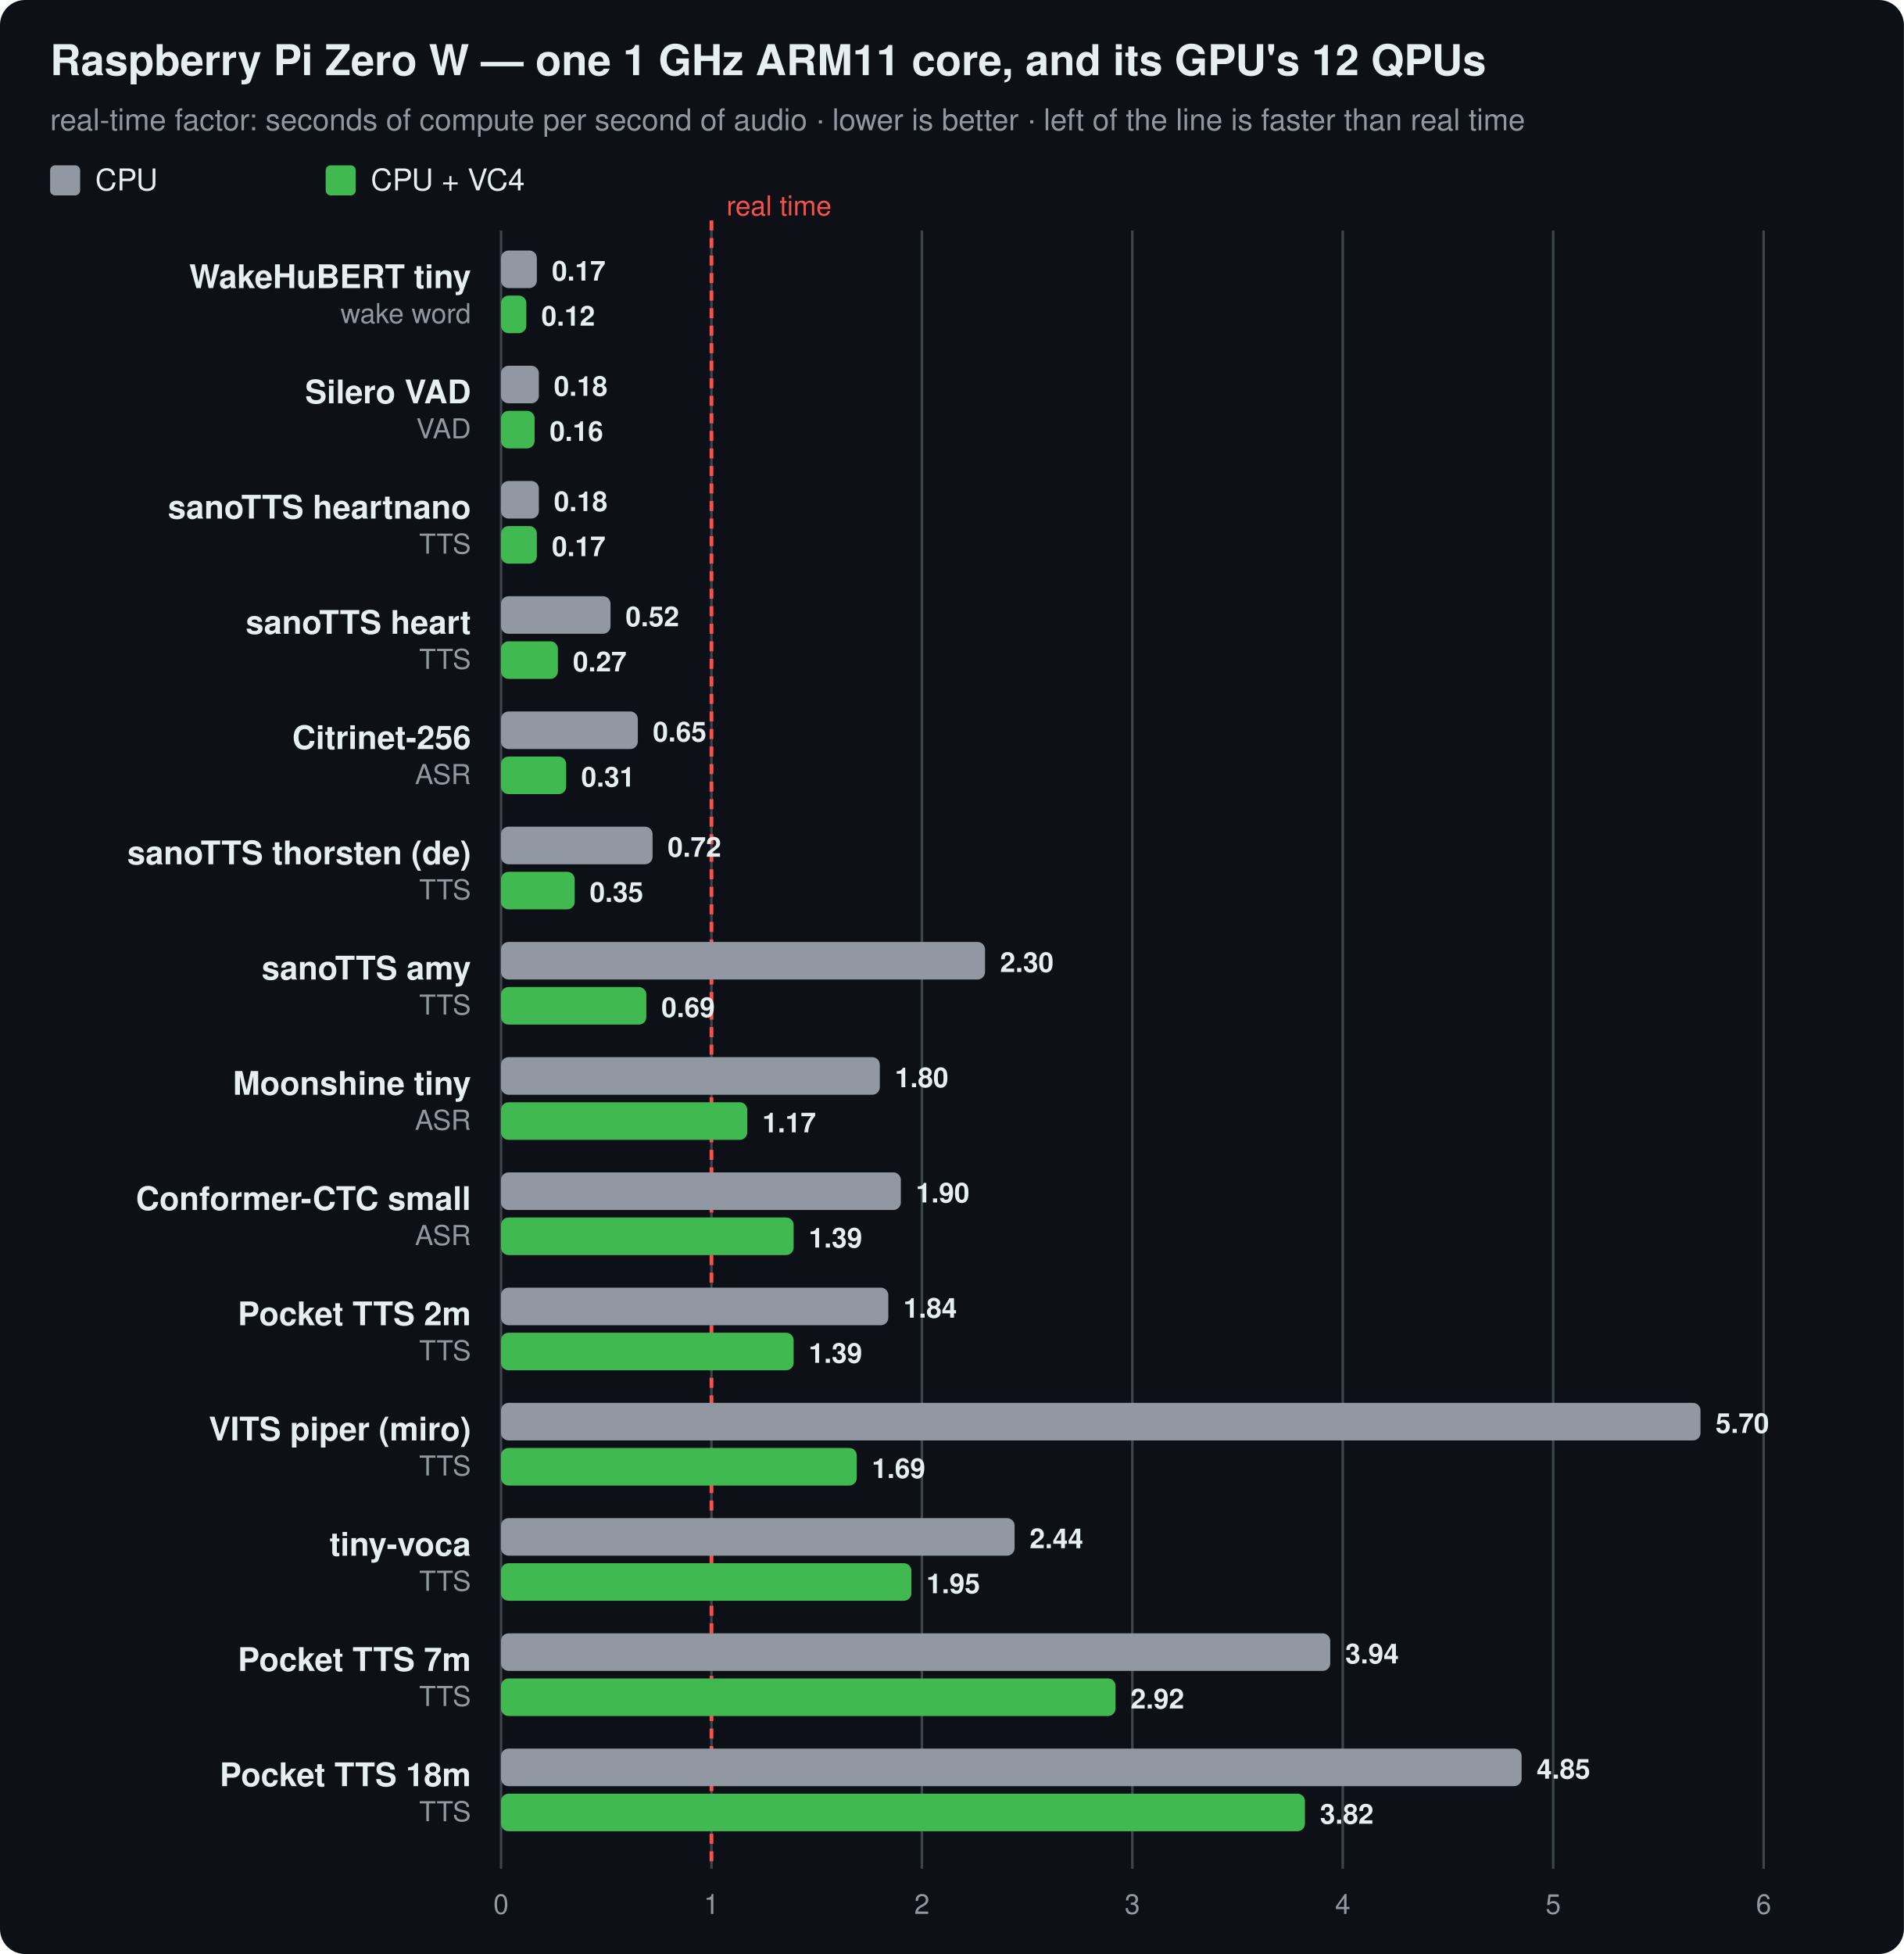
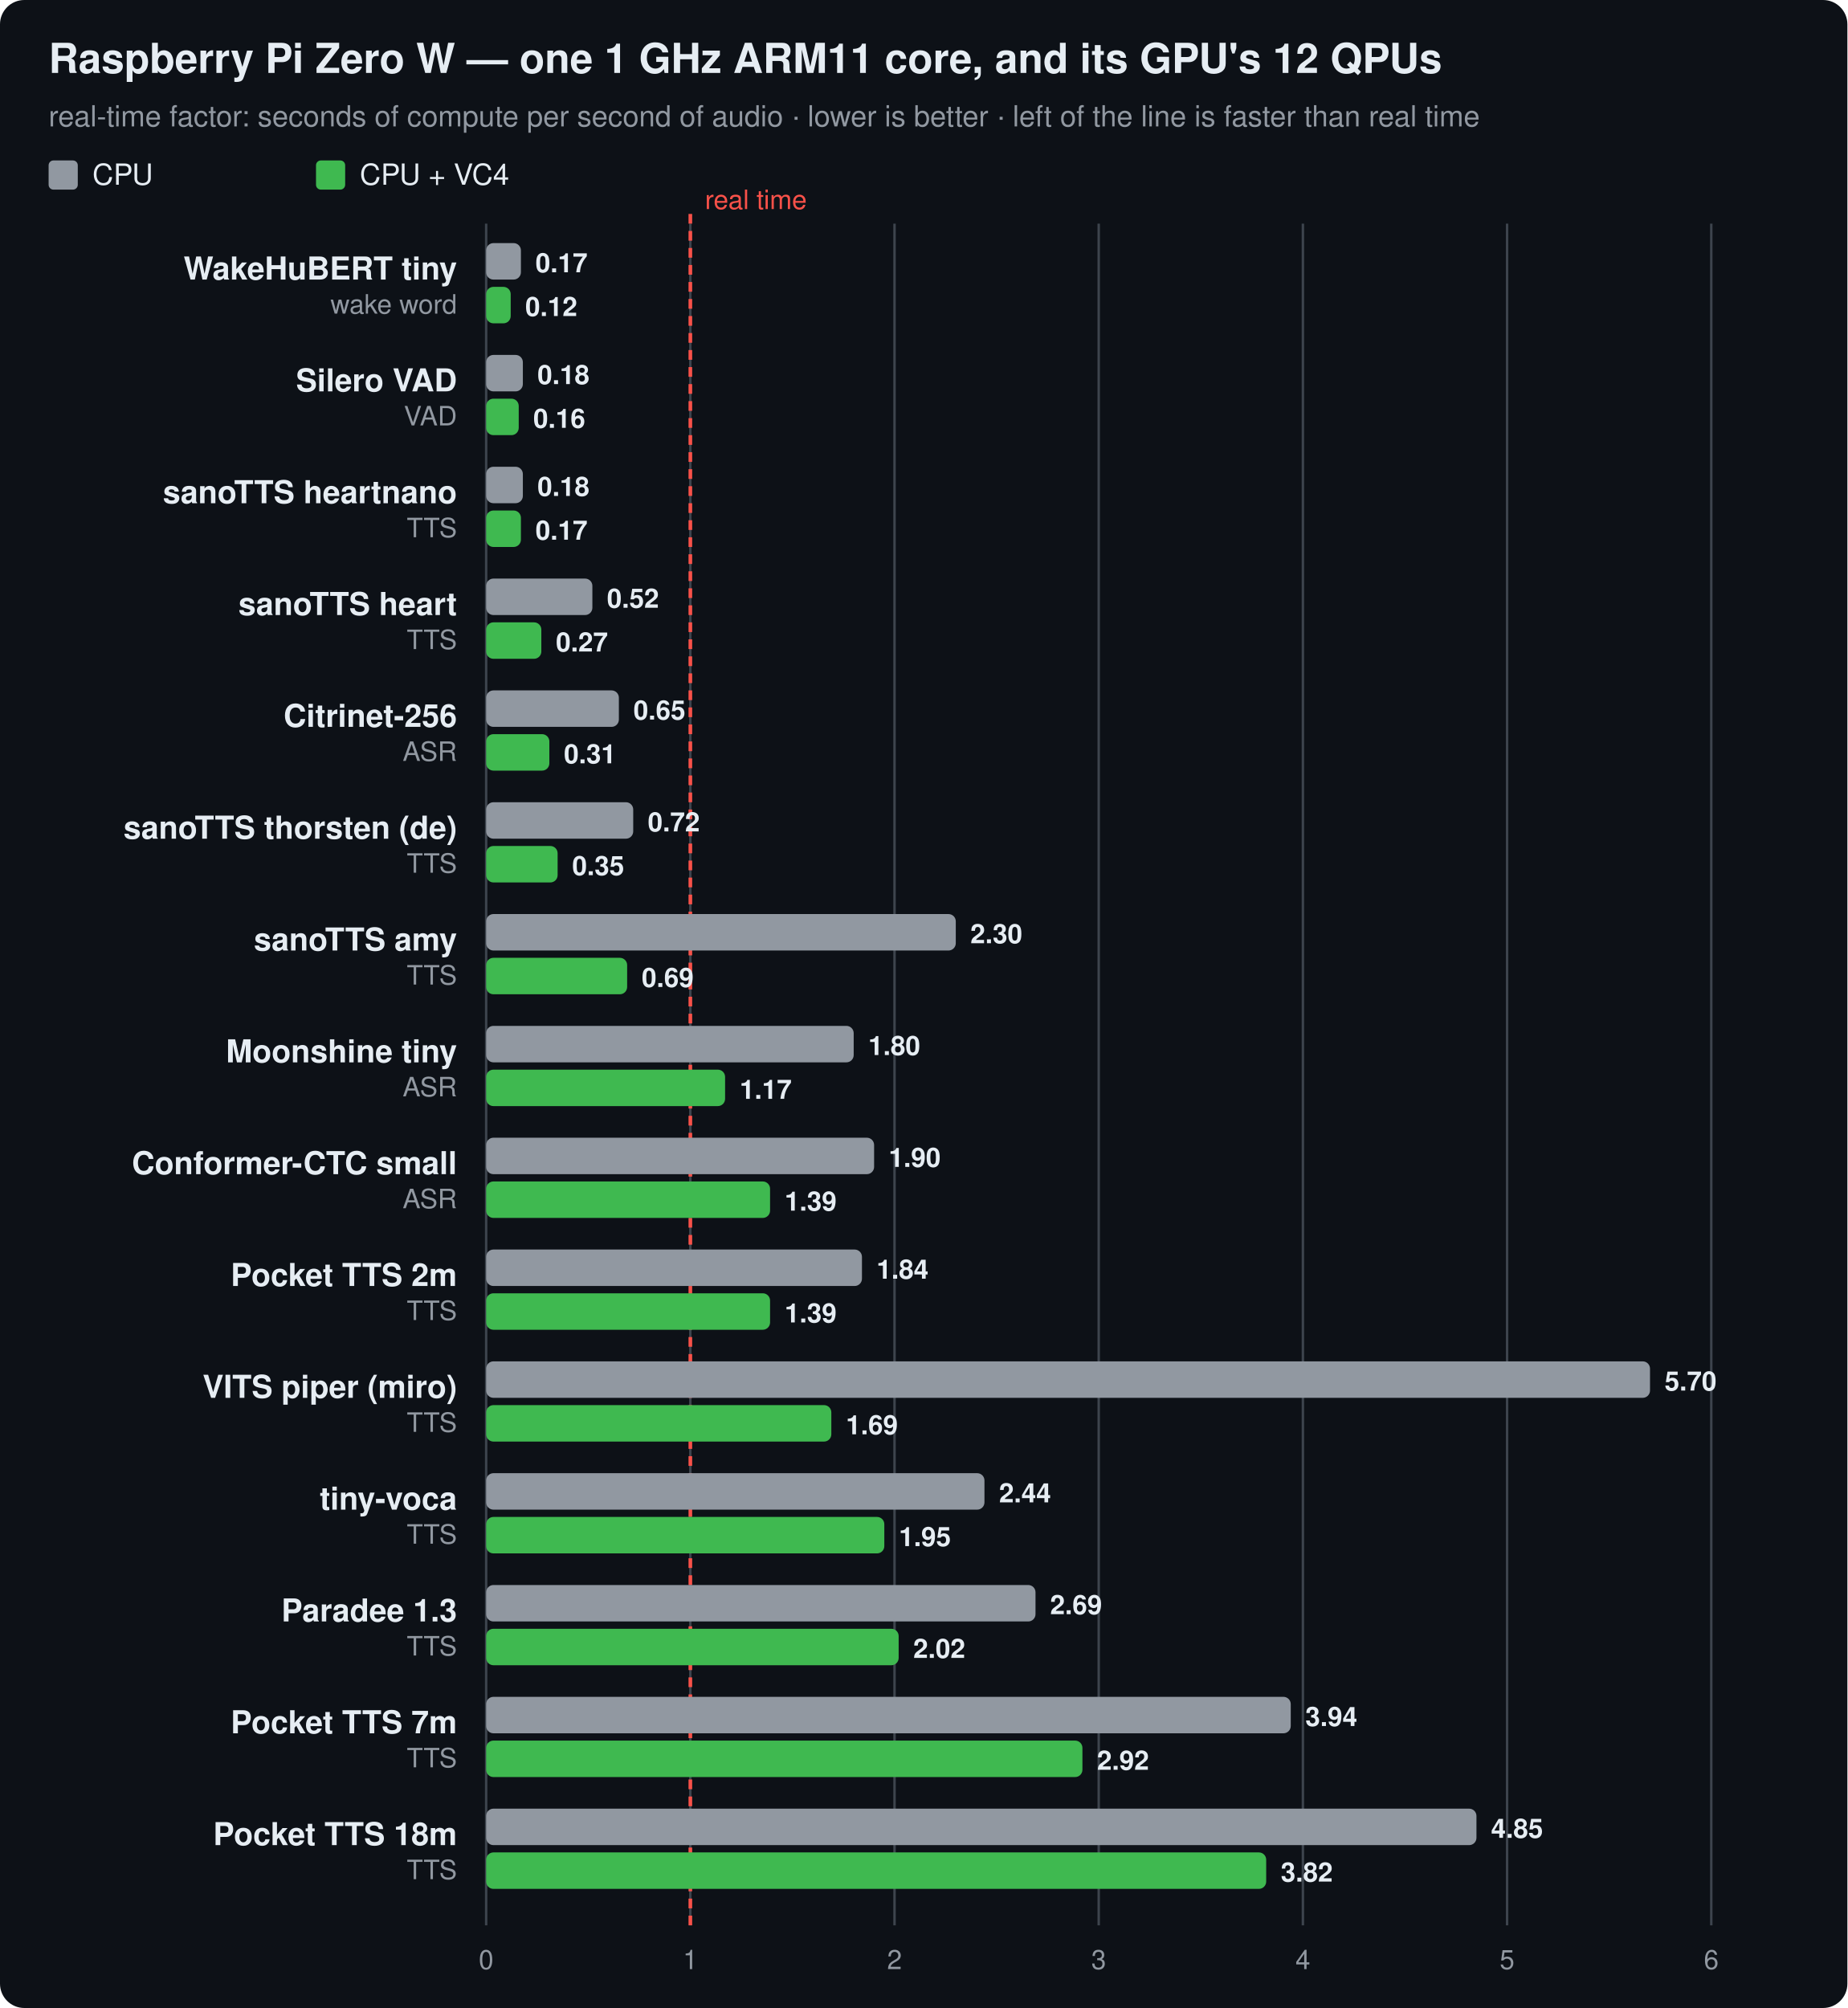
- <svg xmlns="http://www.w3.org/2000/svg" width="760" height="780" viewBox="0 0 760 780">
-   <rect width="760" height="780" rx="10" fill="#0d1117" />
+ <svg xmlns="http://www.w3.org/2000/svg" width="760" height="826" viewBox="0 0 760 826">
+   <rect width="760" height="826" rx="10" fill="#0d1117" />
  <text x="20.0" y="30.0" fill="#e6edf3" font-size="17" text-anchor="start" font-weight="600" font-family="-apple-system,BlinkMacSystemFont,'Segoe UI',Helvetica,Arial,sans-serif">Raspberry Pi Zero W — one 1 GHz ARM11 core, and its GPU's 12 QPUs</text>
  <text x="20.0" y="52.0" fill="#9198a1" font-size="12" text-anchor="start" font-weight="normal" font-family="-apple-system,BlinkMacSystemFont,'Segoe UI',Helvetica,Arial,sans-serif">real-time factor: seconds of compute per second of audio · lower is better · left of the line is faster than real time</text>
  <rect x="20" y="66" width="12" height="12" rx="2" fill="#9198a1" />
  <text x="38.0" y="76.0" fill="#e6edf3" font-size="12" text-anchor="start" font-weight="normal" font-family="-apple-system,BlinkMacSystemFont,'Segoe UI',Helvetica,Arial,sans-serif">CPU</text>
  <rect x="130" y="66" width="12" height="12" rx="2" fill="#3fb950" />
  <text x="148.0" y="76.0" fill="#e6edf3" font-size="12" text-anchor="start" font-weight="normal" font-family="-apple-system,BlinkMacSystemFont,'Segoe UI',Helvetica,Arial,sans-serif">CPU + VC4</text>
-   <line x1="200.0" y1="92" x2="200.0" y2="746" stroke="#3d444d" stroke-width="1" />
-   <text x="200.0" y="764.0" fill="#9198a1" font-size="11" text-anchor="middle" font-weight="normal" font-family="-apple-system,BlinkMacSystemFont,'Segoe UI',Helvetica,Arial,sans-serif">0</text>
-   <line x1="284.0" y1="92" x2="284.0" y2="746" stroke="#3d444d" stroke-width="1" />
-   <text x="284.0" y="764.0" fill="#9198a1" font-size="11" text-anchor="middle" font-weight="normal" font-family="-apple-system,BlinkMacSystemFont,'Segoe UI',Helvetica,Arial,sans-serif">1</text>
-   <line x1="368.0" y1="92" x2="368.0" y2="746" stroke="#3d444d" stroke-width="1" />
-   <text x="368.0" y="764.0" fill="#9198a1" font-size="11" text-anchor="middle" font-weight="normal" font-family="-apple-system,BlinkMacSystemFont,'Segoe UI',Helvetica,Arial,sans-serif">2</text>
-   <line x1="452.0" y1="92" x2="452.0" y2="746" stroke="#3d444d" stroke-width="1" />
-   <text x="452.0" y="764.0" fill="#9198a1" font-size="11" text-anchor="middle" font-weight="normal" font-family="-apple-system,BlinkMacSystemFont,'Segoe UI',Helvetica,Arial,sans-serif">3</text>
-   <line x1="536.0" y1="92" x2="536.0" y2="746" stroke="#3d444d" stroke-width="1" />
-   <text x="536.0" y="764.0" fill="#9198a1" font-size="11" text-anchor="middle" font-weight="normal" font-family="-apple-system,BlinkMacSystemFont,'Segoe UI',Helvetica,Arial,sans-serif">4</text>
-   <line x1="620.0" y1="92" x2="620.0" y2="746" stroke="#3d444d" stroke-width="1" />
-   <text x="620.0" y="764.0" fill="#9198a1" font-size="11" text-anchor="middle" font-weight="normal" font-family="-apple-system,BlinkMacSystemFont,'Segoe UI',Helvetica,Arial,sans-serif">5</text>
-   <line x1="704.0" y1="92" x2="704.0" y2="746" stroke="#3d444d" stroke-width="1" />
-   <text x="704.0" y="764.0" fill="#9198a1" font-size="11" text-anchor="middle" font-weight="normal" font-family="-apple-system,BlinkMacSystemFont,'Segoe UI',Helvetica,Arial,sans-serif">6</text>
-   <line x1="284.0" y1="88" x2="284.0" y2="746" stroke="#f85149" stroke-width="1.5" stroke-dasharray="4 3" />
+   <line x1="200.0" y1="92" x2="200.0" y2="792" stroke="#3d444d" stroke-width="1" />
+   <text x="200.0" y="810.0" fill="#9198a1" font-size="11" text-anchor="middle" font-weight="normal" font-family="-apple-system,BlinkMacSystemFont,'Segoe UI',Helvetica,Arial,sans-serif">0</text>
+   <line x1="284.0" y1="92" x2="284.0" y2="792" stroke="#3d444d" stroke-width="1" />
+   <text x="284.0" y="810.0" fill="#9198a1" font-size="11" text-anchor="middle" font-weight="normal" font-family="-apple-system,BlinkMacSystemFont,'Segoe UI',Helvetica,Arial,sans-serif">1</text>
+   <line x1="368.0" y1="92" x2="368.0" y2="792" stroke="#3d444d" stroke-width="1" />
+   <text x="368.0" y="810.0" fill="#9198a1" font-size="11" text-anchor="middle" font-weight="normal" font-family="-apple-system,BlinkMacSystemFont,'Segoe UI',Helvetica,Arial,sans-serif">2</text>
+   <line x1="452.0" y1="92" x2="452.0" y2="792" stroke="#3d444d" stroke-width="1" />
+   <text x="452.0" y="810.0" fill="#9198a1" font-size="11" text-anchor="middle" font-weight="normal" font-family="-apple-system,BlinkMacSystemFont,'Segoe UI',Helvetica,Arial,sans-serif">3</text>
+   <line x1="536.0" y1="92" x2="536.0" y2="792" stroke="#3d444d" stroke-width="1" />
+   <text x="536.0" y="810.0" fill="#9198a1" font-size="11" text-anchor="middle" font-weight="normal" font-family="-apple-system,BlinkMacSystemFont,'Segoe UI',Helvetica,Arial,sans-serif">4</text>
+   <line x1="620.0" y1="92" x2="620.0" y2="792" stroke="#3d444d" stroke-width="1" />
+   <text x="620.0" y="810.0" fill="#9198a1" font-size="11" text-anchor="middle" font-weight="normal" font-family="-apple-system,BlinkMacSystemFont,'Segoe UI',Helvetica,Arial,sans-serif">5</text>
+   <line x1="704.0" y1="92" x2="704.0" y2="792" stroke="#3d444d" stroke-width="1" />
+   <text x="704.0" y="810.0" fill="#9198a1" font-size="11" text-anchor="middle" font-weight="normal" font-family="-apple-system,BlinkMacSystemFont,'Segoe UI',Helvetica,Arial,sans-serif">6</text>
+   <line x1="284.0" y1="88" x2="284.0" y2="792" stroke="#f85149" stroke-width="1.5" stroke-dasharray="4 3" />
  <text x="290.0" y="86.0" fill="#f85149" font-size="11" text-anchor="start" font-weight="normal" font-family="-apple-system,BlinkMacSystemFont,'Segoe UI',Helvetica,Arial,sans-serif">real time</text>
  <rect x="200" y="100.0" width="14.3" height="15" rx="3" fill="#9198a1" />
  <text x="220.3" y="112.0" fill="#e6edf3" font-size="11" text-anchor="start" font-weight="600" font-family="-apple-system,BlinkMacSystemFont,'Segoe UI',Helvetica,Arial,sans-serif">0.17</text>
  <rect x="200" y="118.0" width="10.1" height="15" rx="3" fill="#3fb950" />
  <text x="216.1" y="130.0" fill="#e6edf3" font-size="11" text-anchor="start" font-weight="600" font-family="-apple-system,BlinkMacSystemFont,'Segoe UI',Helvetica,Arial,sans-serif">0.12</text>
  <text x="188.0" y="115.0" fill="#e6edf3" font-size="13" text-anchor="end" font-weight="600" font-family="-apple-system,BlinkMacSystemFont,'Segoe UI',Helvetica,Arial,sans-serif">WakeHuBERT tiny</text>
  <text x="188.0" y="129.0" fill="#9198a1" font-size="11" text-anchor="end" font-weight="normal" font-family="-apple-system,BlinkMacSystemFont,'Segoe UI',Helvetica,Arial,sans-serif">wake word</text>
  <rect x="200" y="146.0" width="15.1" height="15" rx="3" fill="#9198a1" />
  <text x="221.1" y="158.0" fill="#e6edf3" font-size="11" text-anchor="start" font-weight="600" font-family="-apple-system,BlinkMacSystemFont,'Segoe UI',Helvetica,Arial,sans-serif">0.18</text>
  <rect x="200" y="164.0" width="13.4" height="15" rx="3" fill="#3fb950" />
  <text x="219.4" y="176.0" fill="#e6edf3" font-size="11" text-anchor="start" font-weight="600" font-family="-apple-system,BlinkMacSystemFont,'Segoe UI',Helvetica,Arial,sans-serif">0.16</text>
  <text x="188.0" y="161.0" fill="#e6edf3" font-size="13" text-anchor="end" font-weight="600" font-family="-apple-system,BlinkMacSystemFont,'Segoe UI',Helvetica,Arial,sans-serif">Silero VAD</text>
  <text x="188.0" y="175.0" fill="#9198a1" font-size="11" text-anchor="end" font-weight="normal" font-family="-apple-system,BlinkMacSystemFont,'Segoe UI',Helvetica,Arial,sans-serif">VAD</text>
  <rect x="200" y="192.0" width="15.1" height="15" rx="3" fill="#9198a1" />
  <text x="221.1" y="204.0" fill="#e6edf3" font-size="11" text-anchor="start" font-weight="600" font-family="-apple-system,BlinkMacSystemFont,'Segoe UI',Helvetica,Arial,sans-serif">0.18</text>
  <rect x="200" y="210.0" width="14.3" height="15" rx="3" fill="#3fb950" />
  <text x="220.3" y="222.0" fill="#e6edf3" font-size="11" text-anchor="start" font-weight="600" font-family="-apple-system,BlinkMacSystemFont,'Segoe UI',Helvetica,Arial,sans-serif">0.17</text>
  <text x="188.0" y="207.0" fill="#e6edf3" font-size="13" text-anchor="end" font-weight="600" font-family="-apple-system,BlinkMacSystemFont,'Segoe UI',Helvetica,Arial,sans-serif">sanoTTS heartnano</text>
  <text x="188.0" y="221.0" fill="#9198a1" font-size="11" text-anchor="end" font-weight="normal" font-family="-apple-system,BlinkMacSystemFont,'Segoe UI',Helvetica,Arial,sans-serif">TTS</text>
  <rect x="200" y="238.0" width="43.7" height="15" rx="3" fill="#9198a1" />
  <text x="249.7" y="250.0" fill="#e6edf3" font-size="11" text-anchor="start" font-weight="600" font-family="-apple-system,BlinkMacSystemFont,'Segoe UI',Helvetica,Arial,sans-serif">0.52</text>
  <rect x="200" y="256.0" width="22.7" height="15" rx="3" fill="#3fb950" />
  <text x="228.7" y="268.0" fill="#e6edf3" font-size="11" text-anchor="start" font-weight="600" font-family="-apple-system,BlinkMacSystemFont,'Segoe UI',Helvetica,Arial,sans-serif">0.27</text>
  <text x="188.0" y="253.0" fill="#e6edf3" font-size="13" text-anchor="end" font-weight="600" font-family="-apple-system,BlinkMacSystemFont,'Segoe UI',Helvetica,Arial,sans-serif">sanoTTS heart</text>
  <text x="188.0" y="267.0" fill="#9198a1" font-size="11" text-anchor="end" font-weight="normal" font-family="-apple-system,BlinkMacSystemFont,'Segoe UI',Helvetica,Arial,sans-serif">TTS</text>
  <rect x="200" y="284.0" width="54.6" height="15" rx="3" fill="#9198a1" />
  <text x="260.6" y="296.0" fill="#e6edf3" font-size="11" text-anchor="start" font-weight="600" font-family="-apple-system,BlinkMacSystemFont,'Segoe UI',Helvetica,Arial,sans-serif">0.65</text>
  <rect x="200" y="302.0" width="26.0" height="15" rx="3" fill="#3fb950" />
  <text x="232.0" y="314.0" fill="#e6edf3" font-size="11" text-anchor="start" font-weight="600" font-family="-apple-system,BlinkMacSystemFont,'Segoe UI',Helvetica,Arial,sans-serif">0.31</text>
  <text x="188.0" y="299.0" fill="#e6edf3" font-size="13" text-anchor="end" font-weight="600" font-family="-apple-system,BlinkMacSystemFont,'Segoe UI',Helvetica,Arial,sans-serif">Citrinet-256</text>
  <text x="188.0" y="313.0" fill="#9198a1" font-size="11" text-anchor="end" font-weight="normal" font-family="-apple-system,BlinkMacSystemFont,'Segoe UI',Helvetica,Arial,sans-serif">ASR</text>
  <rect x="200" y="330.0" width="60.5" height="15" rx="3" fill="#9198a1" />
  <text x="266.5" y="342.0" fill="#e6edf3" font-size="11" text-anchor="start" font-weight="600" font-family="-apple-system,BlinkMacSystemFont,'Segoe UI',Helvetica,Arial,sans-serif">0.72</text>
  <rect x="200" y="348.0" width="29.4" height="15" rx="3" fill="#3fb950" />
  <text x="235.4" y="360.0" fill="#e6edf3" font-size="11" text-anchor="start" font-weight="600" font-family="-apple-system,BlinkMacSystemFont,'Segoe UI',Helvetica,Arial,sans-serif">0.35</text>
  <text x="188.0" y="345.0" fill="#e6edf3" font-size="13" text-anchor="end" font-weight="600" font-family="-apple-system,BlinkMacSystemFont,'Segoe UI',Helvetica,Arial,sans-serif">sanoTTS thorsten (de)</text>
  <text x="188.0" y="359.0" fill="#9198a1" font-size="11" text-anchor="end" font-weight="normal" font-family="-apple-system,BlinkMacSystemFont,'Segoe UI',Helvetica,Arial,sans-serif">TTS</text>
  <rect x="200" y="376.0" width="193.2" height="15" rx="3" fill="#9198a1" />
  <text x="399.2" y="388.0" fill="#e6edf3" font-size="11" text-anchor="start" font-weight="600" font-family="-apple-system,BlinkMacSystemFont,'Segoe UI',Helvetica,Arial,sans-serif">2.30</text>
  <rect x="200" y="394.0" width="58.0" height="15" rx="3" fill="#3fb950" />
  <text x="264.0" y="406.0" fill="#e6edf3" font-size="11" text-anchor="start" font-weight="600" font-family="-apple-system,BlinkMacSystemFont,'Segoe UI',Helvetica,Arial,sans-serif">0.69</text>
  <text x="188.0" y="391.0" fill="#e6edf3" font-size="13" text-anchor="end" font-weight="600" font-family="-apple-system,BlinkMacSystemFont,'Segoe UI',Helvetica,Arial,sans-serif">sanoTTS amy</text>
  <text x="188.0" y="405.0" fill="#9198a1" font-size="11" text-anchor="end" font-weight="normal" font-family="-apple-system,BlinkMacSystemFont,'Segoe UI',Helvetica,Arial,sans-serif">TTS</text>
  <rect x="200" y="422.0" width="151.2" height="15" rx="3" fill="#9198a1" />
  <text x="357.2" y="434.0" fill="#e6edf3" font-size="11" text-anchor="start" font-weight="600" font-family="-apple-system,BlinkMacSystemFont,'Segoe UI',Helvetica,Arial,sans-serif">1.80</text>
  <rect x="200" y="440.0" width="98.3" height="15" rx="3" fill="#3fb950" />
  <text x="304.3" y="452.0" fill="#e6edf3" font-size="11" text-anchor="start" font-weight="600" font-family="-apple-system,BlinkMacSystemFont,'Segoe UI',Helvetica,Arial,sans-serif">1.17</text>
  <text x="188.0" y="437.0" fill="#e6edf3" font-size="13" text-anchor="end" font-weight="600" font-family="-apple-system,BlinkMacSystemFont,'Segoe UI',Helvetica,Arial,sans-serif">Moonshine tiny</text>
  <text x="188.0" y="451.0" fill="#9198a1" font-size="11" text-anchor="end" font-weight="normal" font-family="-apple-system,BlinkMacSystemFont,'Segoe UI',Helvetica,Arial,sans-serif">ASR</text>
  <rect x="200" y="468.0" width="159.6" height="15" rx="3" fill="#9198a1" />
  <text x="365.6" y="480.0" fill="#e6edf3" font-size="11" text-anchor="start" font-weight="600" font-family="-apple-system,BlinkMacSystemFont,'Segoe UI',Helvetica,Arial,sans-serif">1.90</text>
  <rect x="200" y="486.0" width="116.8" height="15" rx="3" fill="#3fb950" />
  <text x="322.8" y="498.0" fill="#e6edf3" font-size="11" text-anchor="start" font-weight="600" font-family="-apple-system,BlinkMacSystemFont,'Segoe UI',Helvetica,Arial,sans-serif">1.39</text>
  <text x="188.0" y="483.0" fill="#e6edf3" font-size="13" text-anchor="end" font-weight="600" font-family="-apple-system,BlinkMacSystemFont,'Segoe UI',Helvetica,Arial,sans-serif">Conformer-CTC small</text>
  <text x="188.0" y="497.0" fill="#9198a1" font-size="11" text-anchor="end" font-weight="normal" font-family="-apple-system,BlinkMacSystemFont,'Segoe UI',Helvetica,Arial,sans-serif">ASR</text>
  <rect x="200" y="514.0" width="154.6" height="15" rx="3" fill="#9198a1" />
  <text x="360.6" y="526.0" fill="#e6edf3" font-size="11" text-anchor="start" font-weight="600" font-family="-apple-system,BlinkMacSystemFont,'Segoe UI',Helvetica,Arial,sans-serif">1.84</text>
  <rect x="200" y="532.0" width="116.8" height="15" rx="3" fill="#3fb950" />
  <text x="322.8" y="544.0" fill="#e6edf3" font-size="11" text-anchor="start" font-weight="600" font-family="-apple-system,BlinkMacSystemFont,'Segoe UI',Helvetica,Arial,sans-serif">1.39</text>
  <text x="188.0" y="529.0" fill="#e6edf3" font-size="13" text-anchor="end" font-weight="600" font-family="-apple-system,BlinkMacSystemFont,'Segoe UI',Helvetica,Arial,sans-serif">Pocket TTS 2m</text>
  <text x="188.0" y="543.0" fill="#9198a1" font-size="11" text-anchor="end" font-weight="normal" font-family="-apple-system,BlinkMacSystemFont,'Segoe UI',Helvetica,Arial,sans-serif">TTS</text>
  <rect x="200" y="560.0" width="478.8" height="15" rx="3" fill="#9198a1" />
  <text x="684.8" y="572.0" fill="#e6edf3" font-size="11" text-anchor="start" font-weight="600" font-family="-apple-system,BlinkMacSystemFont,'Segoe UI',Helvetica,Arial,sans-serif">5.70</text>
  <rect x="200" y="578.0" width="142.0" height="15" rx="3" fill="#3fb950" />
  <text x="348.0" y="590.0" fill="#e6edf3" font-size="11" text-anchor="start" font-weight="600" font-family="-apple-system,BlinkMacSystemFont,'Segoe UI',Helvetica,Arial,sans-serif">1.69</text>
  <text x="188.0" y="575.0" fill="#e6edf3" font-size="13" text-anchor="end" font-weight="600" font-family="-apple-system,BlinkMacSystemFont,'Segoe UI',Helvetica,Arial,sans-serif">VITS piper (miro)</text>
  <text x="188.0" y="589.0" fill="#9198a1" font-size="11" text-anchor="end" font-weight="normal" font-family="-apple-system,BlinkMacSystemFont,'Segoe UI',Helvetica,Arial,sans-serif">TTS</text>
  <rect x="200" y="606.0" width="205.0" height="15" rx="3" fill="#9198a1" />
  <text x="411.0" y="618.0" fill="#e6edf3" font-size="11" text-anchor="start" font-weight="600" font-family="-apple-system,BlinkMacSystemFont,'Segoe UI',Helvetica,Arial,sans-serif">2.44</text>
  <rect x="200" y="624.0" width="163.8" height="15" rx="3" fill="#3fb950" />
  <text x="369.8" y="636.0" fill="#e6edf3" font-size="11" text-anchor="start" font-weight="600" font-family="-apple-system,BlinkMacSystemFont,'Segoe UI',Helvetica,Arial,sans-serif">1.95</text>
  <text x="188.0" y="621.0" fill="#e6edf3" font-size="13" text-anchor="end" font-weight="600" font-family="-apple-system,BlinkMacSystemFont,'Segoe UI',Helvetica,Arial,sans-serif">tiny-voca</text>
  <text x="188.0" y="635.0" fill="#9198a1" font-size="11" text-anchor="end" font-weight="normal" font-family="-apple-system,BlinkMacSystemFont,'Segoe UI',Helvetica,Arial,sans-serif">TTS</text>
-   <rect x="200" y="652.0" width="331.0" height="15" rx="3" fill="#9198a1" />
-   <text x="537.0" y="664.0" fill="#e6edf3" font-size="11" text-anchor="start" font-weight="600" font-family="-apple-system,BlinkMacSystemFont,'Segoe UI',Helvetica,Arial,sans-serif">3.94</text>
-   <rect x="200" y="670.0" width="245.3" height="15" rx="3" fill="#3fb950" />
-   <text x="451.3" y="682.0" fill="#e6edf3" font-size="11" text-anchor="start" font-weight="600" font-family="-apple-system,BlinkMacSystemFont,'Segoe UI',Helvetica,Arial,sans-serif">2.92</text>
-   <text x="188.0" y="667.0" fill="#e6edf3" font-size="13" text-anchor="end" font-weight="600" font-family="-apple-system,BlinkMacSystemFont,'Segoe UI',Helvetica,Arial,sans-serif">Pocket TTS 7m</text>
+   <rect x="200" y="652.0" width="226.0" height="15" rx="3" fill="#9198a1" />
+   <text x="432.0" y="664.0" fill="#e6edf3" font-size="11" text-anchor="start" font-weight="600" font-family="-apple-system,BlinkMacSystemFont,'Segoe UI',Helvetica,Arial,sans-serif">2.69</text>
+   <rect x="200" y="670.0" width="169.7" height="15" rx="3" fill="#3fb950" />
+   <text x="375.7" y="682.0" fill="#e6edf3" font-size="11" text-anchor="start" font-weight="600" font-family="-apple-system,BlinkMacSystemFont,'Segoe UI',Helvetica,Arial,sans-serif">2.02</text>
+   <text x="188.0" y="667.0" fill="#e6edf3" font-size="13" text-anchor="end" font-weight="600" font-family="-apple-system,BlinkMacSystemFont,'Segoe UI',Helvetica,Arial,sans-serif">Paradee 1.3</text>
  <text x="188.0" y="681.0" fill="#9198a1" font-size="11" text-anchor="end" font-weight="normal" font-family="-apple-system,BlinkMacSystemFont,'Segoe UI',Helvetica,Arial,sans-serif">TTS</text>
-   <rect x="200" y="698.0" width="407.4" height="15" rx="3" fill="#9198a1" />
-   <text x="613.4" y="710.0" fill="#e6edf3" font-size="11" text-anchor="start" font-weight="600" font-family="-apple-system,BlinkMacSystemFont,'Segoe UI',Helvetica,Arial,sans-serif">4.85</text>
-   <rect x="200" y="716.0" width="320.9" height="15" rx="3" fill="#3fb950" />
-   <text x="526.9" y="728.0" fill="#e6edf3" font-size="11" text-anchor="start" font-weight="600" font-family="-apple-system,BlinkMacSystemFont,'Segoe UI',Helvetica,Arial,sans-serif">3.82</text>
-   <text x="188.0" y="713.0" fill="#e6edf3" font-size="13" text-anchor="end" font-weight="600" font-family="-apple-system,BlinkMacSystemFont,'Segoe UI',Helvetica,Arial,sans-serif">Pocket TTS 18m</text>
+   <rect x="200" y="698.0" width="331.0" height="15" rx="3" fill="#9198a1" />
+   <text x="537.0" y="710.0" fill="#e6edf3" font-size="11" text-anchor="start" font-weight="600" font-family="-apple-system,BlinkMacSystemFont,'Segoe UI',Helvetica,Arial,sans-serif">3.94</text>
+   <rect x="200" y="716.0" width="245.3" height="15" rx="3" fill="#3fb950" />
+   <text x="451.3" y="728.0" fill="#e6edf3" font-size="11" text-anchor="start" font-weight="600" font-family="-apple-system,BlinkMacSystemFont,'Segoe UI',Helvetica,Arial,sans-serif">2.92</text>
+   <text x="188.0" y="713.0" fill="#e6edf3" font-size="13" text-anchor="end" font-weight="600" font-family="-apple-system,BlinkMacSystemFont,'Segoe UI',Helvetica,Arial,sans-serif">Pocket TTS 7m</text>
  <text x="188.0" y="727.0" fill="#9198a1" font-size="11" text-anchor="end" font-weight="normal" font-family="-apple-system,BlinkMacSystemFont,'Segoe UI',Helvetica,Arial,sans-serif">TTS</text>
+   <rect x="200" y="744.0" width="407.4" height="15" rx="3" fill="#9198a1" />
+   <text x="613.4" y="756.0" fill="#e6edf3" font-size="11" text-anchor="start" font-weight="600" font-family="-apple-system,BlinkMacSystemFont,'Segoe UI',Helvetica,Arial,sans-serif">4.85</text>
+   <rect x="200" y="762.0" width="320.9" height="15" rx="3" fill="#3fb950" />
+   <text x="526.9" y="774.0" fill="#e6edf3" font-size="11" text-anchor="start" font-weight="600" font-family="-apple-system,BlinkMacSystemFont,'Segoe UI',Helvetica,Arial,sans-serif">3.82</text>
+   <text x="188.0" y="759.0" fill="#e6edf3" font-size="13" text-anchor="end" font-weight="600" font-family="-apple-system,BlinkMacSystemFont,'Segoe UI',Helvetica,Arial,sans-serif">Pocket TTS 18m</text>
+   <text x="188.0" y="773.0" fill="#9198a1" font-size="11" text-anchor="end" font-weight="normal" font-family="-apple-system,BlinkMacSystemFont,'Segoe UI',Helvetica,Arial,sans-serif">TTS</text>
</svg>
